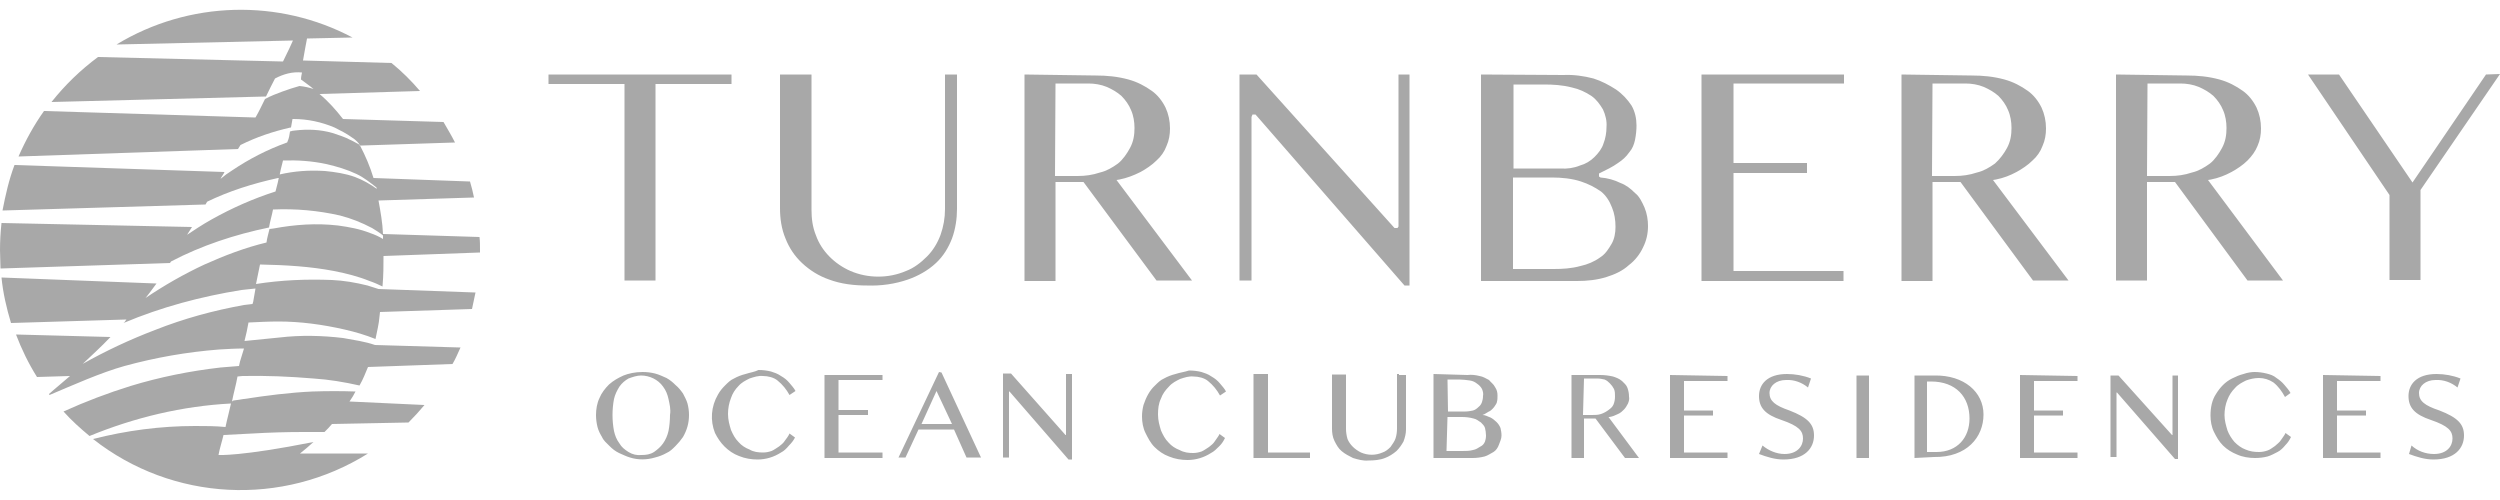
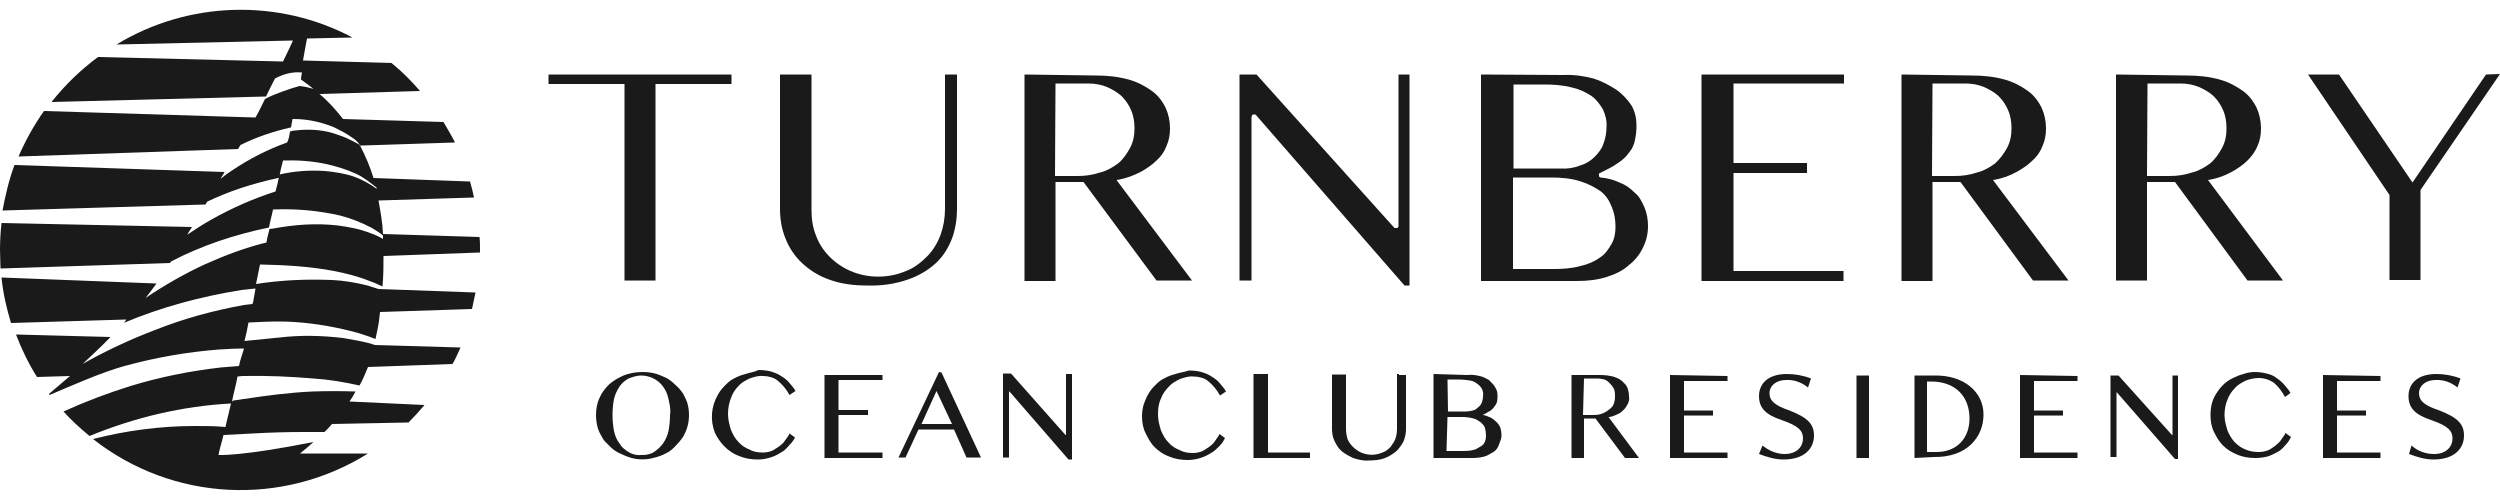
<svg xmlns="http://www.w3.org/2000/svg" version="1.1" id="Capa_1" x="0px" y="0px" viewBox="0 0 500 100" style="enable-background:new 0 0 500 100;" xml:space="preserve">
  <style type="text/css">
- 	.st0{fill:#A8A8A8;}
+ 	.st0{fill:#1a1a1a;}
</style>
  <g>
    <path class="st0" d="M164.9,74.8v16.8h11.6v-1.1h-8.8v-7.5h5.9v-1h-5.9v-6h8.8v-1h-11.6V74.8z M213.2,74.8V87h-0.1l-10.9-12.3h-1.6   v16.8h1.2V78.3h0.1l11.8,13.6h0.7V74.8H213.2z M250.7,74.8v16.8H262v-1.1h-8.4V74.8H250.7z M279.4,74.8v10.9c0,0.7-0.1,1.4-0.3,2   c-0.2,0.6-0.6,1.1-1,1.7c-0.5,0.5-1,0.9-1.6,1.1c-1.4,0.6-2.9,0.6-4.3,0c-1.2-0.6-2.2-1.5-2.7-2.7c-0.2-0.7-0.3-1.4-0.3-2V74.9   h-2.8v10.8c0,0.8,0.1,1.7,0.5,2.5s0.8,1.5,1.4,2c0.7,0.6,1.5,1,2.3,1.4c1,0.3,2,0.6,3.1,0.5c1.1,0,2.3-0.1,3.3-0.5   c0.8-0.3,1.6-0.8,2.3-1.4c0.6-0.6,1-1.2,1.4-1.9c0.3-0.8,0.5-1.6,0.5-2.4V75h-1.4V74.8z M289.5,83.4h2.9c0.8,0,1.6,0.1,2.3,0.3   c0.6,0.1,1,0.5,1.5,0.8c0.3,0.3,0.7,0.7,0.8,1.1s0.2,1,0.2,1.5s-0.1,0.9-0.2,1.2c-0.2,0.5-0.5,0.8-0.9,1c-0.5,0.3-0.9,0.6-1.5,0.7   c-0.7,0.2-1.4,0.2-2.2,0.2h-3.1L289.5,83.4z M289.5,75.9h2.3c0.7,0,1.5,0.1,2.2,0.2c0.6,0.1,1,0.3,1.5,0.7c0.3,0.2,0.7,0.6,0.9,1   c0.2,0.5,0.3,0.9,0.2,1.4c0,0.5-0.1,0.9-0.2,1.2c-0.1,0.3-0.3,0.7-0.7,1c-0.3,0.3-0.7,0.6-1.1,0.7c-0.5,0.1-1,0.2-1.5,0.2h-3.5   L289.5,75.9z M286.7,74.8v16.8h7.8c0.8,0,1.6-0.1,2.4-0.3c0.7-0.2,1.2-0.6,1.8-0.9c0.5-0.3,0.9-0.9,1.1-1.5   c0.2-0.6,0.5-1.1,0.5-1.8c0-0.6-0.1-1-0.2-1.5c-0.2-0.5-0.5-0.9-0.8-1.2c-0.3-0.3-0.8-0.7-1.2-0.9c-0.6-0.2-1-0.5-1.6-0.5l0,0   c0.6-0.2,1-0.6,1.5-0.8c0.3-0.2,0.7-0.6,0.9-0.9s0.5-0.7,0.5-1c0.1-0.3,0.1-0.8,0.1-1.2c0-0.6-0.1-1.1-0.5-1.7   c-0.3-0.6-0.8-0.9-1.2-1.4c-0.6-0.3-1.2-0.7-1.9-0.8c-0.8-0.2-1.6-0.3-2.4-0.2L286.7,74.8z M125.7,90.4c-0.8-0.5-1.4-1-1.8-1.7   c-0.6-0.8-0.9-1.6-1.1-2.5c-0.2-1-0.3-2.2-0.3-3.2c0-1,0.1-2.2,0.3-3.2c0.2-0.9,0.6-1.7,1.1-2.5c0.5-0.7,1.1-1.2,1.8-1.6   c0.8-0.3,1.7-0.6,2.5-0.6c1.7,0,3.4,0.8,4.4,2.2c0.6,0.8,0.9,1.6,1.1,2.5c0.2,1,0.5,2,0.3,3.2c0,1-0.1,2.2-0.3,3.2   c-0.2,0.9-0.6,1.8-1.1,2.5c-0.5,0.7-1.1,1.2-1.8,1.7c-0.8,0.5-1.6,0.6-2.5,0.6C127.4,91.1,126.5,90.9,125.7,90.4 M124.7,75.1   c-1.1,0.5-2,1-2.9,1.8c-0.8,0.8-1.5,1.7-1.9,2.7c-0.5,1-0.7,2.3-0.7,3.4c0,0.8,0.1,1.6,0.3,2.4c0.2,0.8,0.6,1.5,0.9,2   c0.3,0.7,0.9,1.2,1.5,1.8c0.6,0.6,1.1,1,1.9,1.4c0.7,0.3,1.5,0.7,2.2,0.9c1.6,0.5,3.3,0.5,5,0c0.8-0.2,1.6-0.5,2.3-0.9   c0.7-0.3,1.2-0.8,1.8-1.4c0.6-0.6,1-1.1,1.5-1.8c0.8-1.4,1.2-2.8,1.2-4.4c0-0.8-0.1-1.5-0.3-2.3c-0.2-0.7-0.6-1.4-0.9-2   c-0.5-0.7-0.9-1.2-1.5-1.7c-0.6-0.6-1.1-1-1.8-1.4c-0.7-0.3-1.5-0.7-2.3-0.9c-0.8-0.2-1.6-0.3-2.5-0.3   C127,74.4,125.7,74.7,124.7,75.1 M149.1,74.8c-0.8,0.2-1.6,0.5-2.3,0.9c-0.7,0.3-1.2,0.8-1.8,1.4c-0.6,0.6-1,1.1-1.4,1.8   c-1.4,2.4-1.6,5.2-0.6,7.7c0.5,1,1.1,1.9,1.9,2.7c0.8,0.8,1.8,1.5,2.9,1.9c1.2,0.5,2.5,0.7,3.7,0.7c1.7,0,3.3-0.5,4.7-1.4   c0.6-0.3,1.1-0.8,1.6-1.4c0.5-0.5,0.9-1,1.2-1.6l-1.1-0.8c-0.2,0.5-0.6,1-0.9,1.4c-0.3,0.5-0.8,0.9-1.2,1.2c-0.5,0.3-1,0.7-1.5,0.9   c-0.6,0.2-1.1,0.3-1.7,0.3c-0.9,0-1.9-0.1-2.7-0.6c-0.8-0.3-1.6-0.8-2.2-1.5c-0.7-0.7-1.1-1.5-1.5-2.4c-0.3-1-0.6-2-0.6-3.2   c0-1.1,0.2-2.2,0.6-3.2c0.3-0.9,0.8-1.7,1.5-2.4c0.6-0.7,1.4-1.1,2.2-1.5c0.9-0.3,1.8-0.6,2.7-0.5c1,0,2.2,0.3,2.9,0.9   c1,0.8,1.8,1.8,2.4,2.9l1.2-0.8c-0.3-0.6-0.8-1.1-1.2-1.6c-0.5-0.6-1-1-1.7-1.4c-0.7-0.5-1.4-0.7-2-0.9c-0.8-0.2-1.6-0.3-2.5-0.3   C150.9,74.4,150,74.5,149.1,74.8 M187.3,78.2l3.1,6.6h-6.1L187.3,78.2z M187.8,74.4l-8.1,17.1h1.4l2.6-5.6h7.1l2.5,5.6h2.9l-7.9-17   L187.8,74.4z M235.1,74.8c-0.8,0.2-1.6,0.5-2.3,0.9c-0.7,0.3-1.2,0.8-1.8,1.4c-1.1,1-1.8,2.4-2.3,3.9c-0.2,0.8-0.3,1.5-0.3,2.3   c0,1.1,0.2,2.3,0.7,3.3c0.5,1,1,2,1.8,2.8c0.8,0.8,1.8,1.5,2.9,1.9c1.2,0.5,2.5,0.7,3.7,0.7c1.7,0,3.3-0.5,4.7-1.4   c0.6-0.3,1.1-0.8,1.7-1.4c0.5-0.5,0.8-1,1.1-1.6l-1.1-0.8c-0.2,0.5-0.6,0.9-0.9,1.4c-0.3,0.5-0.8,0.9-1.2,1.2   c-0.5,0.3-1,0.7-1.5,0.9c-0.6,0.2-1.1,0.3-1.7,0.3c-0.9,0-1.8-0.1-2.7-0.6c-0.8-0.3-1.6-0.8-2.2-1.5c-0.7-0.7-1.1-1.5-1.5-2.4   c-0.3-1-0.6-2-0.6-3.2c0-1.1,0.1-2.2,0.6-3.2c0.3-0.9,0.9-1.7,1.6-2.4c0.6-0.7,1.4-1.1,2.2-1.5c0.9-0.3,1.8-0.6,2.7-0.5   c1,0,2.2,0.3,2.9,0.9c1,0.8,1.8,1.8,2.4,2.9l1.2-0.8c-0.3-0.6-0.8-1.1-1.2-1.6c-0.5-0.6-1-1-1.7-1.4c-0.7-0.5-1.4-0.7-2-0.9   c-0.8-0.2-1.6-0.3-2.5-0.3C236.9,74.4,236,74.5,235.1,74.8 M109.7,14.9v1.9h15.2v39.3h6.2V16.8h15.2v-1.9   C146.4,14.9,109.7,14.9,109.7,14.9z M189,14.9v26.9c0,1.8-0.3,3.5-0.9,5.2c-0.6,1.6-1.5,3.1-2.7,4.3c-1.2,1.2-2.6,2.3-4.2,2.9   c-3.5,1.5-7.6,1.5-11.1,0c-3.2-1.4-5.8-4-6.9-7.1c-0.7-1.7-0.9-3.4-0.9-5.2v-27H156v26.8c0,2,0.3,4.1,1.1,6   c0.7,1.8,1.8,3.5,3.3,4.9c1.6,1.5,3.4,2.6,5.4,3.3c2.4,0.9,5,1.2,7.6,1.2c2.8,0.1,5.6-0.3,8.2-1.2c2-0.7,4-1.8,5.6-3.3   c1.5-1.4,2.5-3.1,3.2-4.9c0.7-1.9,1-4,1-5.9V14.9H189z M211.1,16.7h6.6c1.2,0,2.5,0.2,3.7,0.7c1.1,0.5,2,1,2.9,1.8   c0.8,0.8,1.5,1.8,1.9,2.8c0.5,1.1,0.7,2.4,0.7,3.6c0,1.4-0.2,2.7-0.9,4c-0.6,1.1-1.4,2.3-2.4,3.1c-1.1,0.8-2.3,1.5-3.6,1.8   c-1.5,0.5-2.9,0.7-4.5,0.7H211L211.1,16.7z M204.9,14.9v41.3h6.2V36.4h5.6l14.6,19.7h7.1L223.3,36l0.6-0.1c1.5-0.3,2.8-0.8,4.2-1.5   c1.1-0.6,2.3-1.4,3.2-2.3c0.9-0.8,1.6-1.8,2-2.9c0.5-1.1,0.7-2.3,0.7-3.5c0-1.5-0.3-2.9-0.9-4.2c-0.7-1.4-1.6-2.5-2.7-3.3   c-1.4-1-2.9-1.8-4.7-2.3c-2.2-0.6-4.3-0.8-6.6-0.8L204.9,14.9z M279.7,14.9v30.4l-0.2,0.3h-0.6l-27.6-30.7h-3.4v41.2h2.4V23.4   l0.2-0.5h0.6l29.8,34.2h1V14.9H279.7z M302.6,35.5h7.8c1.9,0,4,0.2,5.8,0.8c1.5,0.5,2.7,1.1,4,2c1,0.8,1.7,1.9,2.2,3.2   c0.5,1.2,0.7,2.5,0.7,3.9c0,1.1-0.2,2.4-0.8,3.4c-0.6,1-1.2,2-2.3,2.7c-1.1,0.8-2.5,1.4-3.9,1.7c-1.8,0.5-3.6,0.6-5.4,0.6h-8.1   V35.5z M302.6,16.9h6.2c1.8,0,3.7,0.1,5.6,0.6c1.4,0.3,2.7,0.9,3.9,1.7c1,0.7,1.7,1.7,2.3,2.7c0.5,1.1,0.8,2.3,0.7,3.5   c0,1.1-0.2,2.3-0.6,3.3c-0.3,1-1,1.9-1.8,2.7c-0.8,0.8-1.8,1.4-2.9,1.7c-1.2,0.5-2.6,0.7-3.9,0.6h-9.4V16.9z M296.2,14.9v41.3h19.2   c2,0,4-0.2,5.9-0.8c1.6-0.5,3.2-1.2,4.5-2.4c1.2-0.9,2.2-2.2,2.8-3.5c0.7-1.4,1-2.8,1-4.3c0-1.2-0.2-2.5-0.7-3.7   c-0.5-1.1-1-2.2-1.9-2.9c-0.9-0.9-1.8-1.6-2.9-2c-1.2-0.6-2.6-1-4-1.1l-0.3-0.2v-0.6l0.2-0.1c1.2-0.6,2.5-1.2,3.6-2   c0.9-0.6,1.6-1.2,2.3-2.2c0.6-0.7,0.9-1.5,1.1-2.4c0.2-1,0.3-2,0.3-2.9c0-1.4-0.3-2.8-1-4c-0.8-1.2-1.8-2.3-3.1-3.2   c-1.4-0.9-2.9-1.7-4.5-2.2c-1.9-0.5-4-0.8-6-0.7L296.2,14.9z M340.3,14.9v41.3h28.4v-2h-22V34.6h14.7v-2h-14.7V16.7h22.1v-1.8   H340.3z M386.5,16.7h6.6c1.2,0,2.5,0.2,3.7,0.7c1.1,0.5,2,1,2.9,1.8c0.8,0.8,1.5,1.8,1.9,2.8c0.5,1.1,0.7,2.4,0.7,3.6   c0,1.4-0.2,2.7-0.9,4c-0.6,1.1-1.4,2.2-2.4,3.1c-1.1,0.8-2.3,1.5-3.6,1.8c-1.5,0.5-2.9,0.7-4.5,0.7h-4.5L386.5,16.7z M380.3,14.9   v41.3h6.2V36.4h5.6l14.5,19.7h7.1L398.6,36l0.6-0.1c1.5-0.3,2.8-0.8,4.1-1.5c1.1-0.6,2.3-1.4,3.2-2.3c0.9-0.8,1.6-1.8,2-2.9   c0.5-1.1,0.7-2.3,0.7-3.5c0-1.5-0.3-2.9-0.9-4.2c-0.7-1.4-1.6-2.5-2.7-3.3c-1.4-1-2.9-1.8-4.7-2.3c-2.2-0.6-4.3-0.8-6.6-0.8   L380.3,14.9z M429.5,16.7h6.6c1.2,0,2.5,0.2,3.7,0.7c1.1,0.5,2,1,2.9,1.8c0.8,0.8,1.5,1.8,1.9,2.8c0.5,1.1,0.7,2.4,0.7,3.6   c0,1.4-0.2,2.7-0.9,4c-0.6,1.1-1.4,2.3-2.4,3.1c-1.1,0.8-2.3,1.5-3.6,1.8c-1.5,0.5-2.9,0.7-4.5,0.7h-4.5L429.5,16.7z M423.2,14.9   v41.2h6.2V36.4h5.6l14.5,19.7h7.1L441.6,36l0.6-0.1c1.5-0.3,2.8-0.8,4.1-1.5c1.1-0.6,2.3-1.4,3.2-2.3c0.9-0.9,1.6-1.9,2-2.9   c0.5-1.1,0.7-2.3,0.7-3.5c0-1.5-0.3-2.9-0.9-4.2c-0.7-1.4-1.6-2.5-2.7-3.3c-1.4-1-2.9-1.8-4.7-2.3c-2.2-0.6-4.3-0.8-6.6-0.8   L423.2,14.9z M497.2,14.9l-14.7,21.6l-14.7-21.6h-6.2L477.9,39v17h6.2V38L500,14.8L497.2,14.9z M314.3,75v16.6h2.5v-7.9h2.3   l5.9,7.9h2.8l-6.1-8.2h0.2c0.6-0.1,1.1-0.3,1.7-0.6c0.5-0.2,0.9-0.6,1.2-0.9c0.3-0.3,0.6-0.8,0.8-1.2c0.2-0.5,0.3-0.9,0.2-1.4   c0-0.6-0.1-1.1-0.3-1.7c-0.2-0.6-0.7-1-1.1-1.4c-0.6-0.5-1.2-0.7-1.8-0.9c-0.9-0.2-1.7-0.3-2.6-0.3H314.3z M352.5,89.1   c1.2,1,2.8,1.7,4.4,1.7c2.6,0,3.7-1.6,3.7-3.1s-0.8-2.5-4.3-3.7c-3.3-1.1-4.5-2.5-4.5-4.8s1.6-4.4,5.6-4.4c1.6,0,3.3,0.3,4.8,0.9   l-0.6,1.8c-1.2-1-2.8-1.6-4.4-1.5c-2,0-3.3,1.2-3.3,2.6c0,1.6,1.1,2.5,4,3.5c3.6,1.4,4.9,2.7,4.9,5c0,2.5-1.8,4.8-6.1,4.8   c-1.7,0-3.3-0.5-4.9-1.1L352.5,89.1z M482.3,89.1c1.2,1.1,2.8,1.7,4.5,1.7c2.6,0,3.7-1.6,3.7-3.1s-0.8-2.5-4.3-3.7   c-3.3-1.1-4.5-2.5-4.5-4.8s1.6-4.4,5.6-4.4c1.6,0,3.3,0.3,4.8,0.9l-0.6,1.8c-1.2-1-2.8-1.6-4.4-1.5c-2,0-3.3,1.2-3.3,2.6   c0,1.6,1.1,2.5,4.1,3.5c3.6,1.4,4.9,2.7,4.9,5c0,2.5-1.8,4.8-6.1,4.8c-1.7,0-3.3-0.5-4.9-1.1L482.3,89.1z M371.3,91.6V75.1h2.5   v16.5H371.3z M382.9,91.6V75.1h4c5.9-0.1,9.8,3.3,9.8,7.8c0,4.5-3.3,8.6-9.9,8.5L382.9,91.6z M387.3,90.4c4.2,0,6.6-2.9,6.6-6.7   c0-4.3-2.7-7.4-7.7-7.4h-0.8v14.1H387.3z M316.8,75.7h2.6c0.6,0,1,0.1,1.5,0.2c0.5,0.2,0.8,0.5,1.1,0.8c0.3,0.3,0.6,0.7,0.8,1.1   c0.2,0.5,0.2,0.9,0.2,1.5c0,0.6-0.1,1.1-0.3,1.6c-0.2,0.5-0.6,0.8-1,1.1s-0.9,0.6-1.5,0.8c-0.6,0.2-1.2,0.2-1.8,0.2h-1.8   L316.8,75.7z M334,75v16.6h11.5v-1.1h-8.7v-7.4h5.8v-1h-5.8v-5.9h8.7v-1L334,75z M404,75v16.6h11.5v-1.1h-8.7v-7.4h5.8v-1h-5.8   v-5.9h8.7v-1L404,75z M464.6,75v16.6h11.5v-1.1h-8.7v-7.4h5.8v-1h-5.8v-5.9h8.7v-1L464.6,75z M434.5,75.1V87h-0.1l-10.7-11.9h-1.6   v16.3h1.2V78.5h0.1l11.6,13.3h0.6V75.1H434.5z M448.7,74.8c-0.8,0.2-1.5,0.5-2.3,0.9c-1.4,0.7-2.4,1.8-3.2,3.1   c-0.8,1.2-1.1,2.7-1.1,4.3c0,1.1,0.2,2.3,0.7,3.3c0.5,1,1,1.9,1.8,2.7c0.8,0.8,1.8,1.4,2.8,1.8c1.1,0.5,2.4,0.7,3.6,0.7   c0.9,0,1.7-0.1,2.5-0.3c0.7-0.2,1.4-0.6,2-0.9c0.6-0.3,1.1-0.8,1.6-1.4c0.5-0.5,0.8-1,1.1-1.6l-1.1-0.8c-0.2,0.5-0.6,0.9-0.9,1.4   c-0.3,0.5-0.8,0.8-1.2,1.2c-0.5,0.3-0.9,0.7-1.5,0.9c-0.6,0.2-1.1,0.3-1.7,0.3c-0.9,0-1.8-0.1-2.7-0.5c-0.8-0.3-1.5-0.8-2.2-1.5   c-0.6-0.7-1.1-1.5-1.4-2.3c-0.3-1-0.6-2-0.6-3.1c0-1,0.2-2.2,0.6-3.1c0.3-0.8,0.8-1.6,1.5-2.3c0.6-0.7,1.4-1.1,2.2-1.5   c0.8-0.3,1.7-0.5,2.6-0.5c1,0,2,0.3,2.9,0.9c1,0.8,1.7,1.8,2.3,2.9l1.1-0.8c-0.3-0.6-0.8-1.1-1.2-1.6c-0.5-0.6-1-1-1.6-1.4   c-0.6-0.5-1.2-0.7-2-0.9c-0.8-0.2-1.6-0.3-2.4-0.3C450.4,74.4,449.5,74.5,448.7,74.8" />
    <g>
      <path class="st0" d="M91,28.5c-0.7-1.4-1.5-2.7-2.3-4.1l-20.1-0.6c-1.4-1.8-2.9-3.5-4.7-5l20.1-0.6c-1.7-2-3.6-3.9-5.7-5.6    l-17.7-0.5c0.3-1.7,0.6-3.4,0.9-4.9l-0.1,0.5l9.1-0.2C55.8-0.3,37.8,0.1,23.3,8.9l35.4-0.8c0.1-0.3,0.2-0.6,0.3-0.9    c-0.7,1.6-1.5,3.3-2.4,5.1l-37-0.9c-3.5,2.6-6.6,5.6-9.3,9l42.9-1.1c0.7-1.4,1.2-2.5,1.8-3.6c1.7-0.9,3.5-1.4,5.4-1.2    c-0.1,0.5-0.2,0.9-0.2,1.4c0.9,0.7,1.7,1.2,2.5,1.9c-0.9-0.3-1.8-0.5-2.8-0.6c-1.1,0.3-2.3,0.7-3.4,1.1s-2.4,0.9-3.5,1.5    c-0.6,1.2-1.2,2.5-1.9,3.7L8.8,22.2c-2,2.8-3.7,5.9-5.1,9.1l43.9-1.5l0.5-0.8c3.2-1.6,6.5-2.7,10-3.5h0.1c0.1-0.6,0.2-1.1,0.3-1.7    h0.2c2.8,0,5.6,0.6,8.2,1.7c1.2,0.6,2.4,1.2,3.5,2c0.5,0.3,0.8,0.6,1.1,0.9c0.3,0.3,0.5,0.7,0.5,0.7h0.5L91,28.5z" />
      <path class="st0" d="M66.8,54.2c2.5,0.5,4.9,1.1,7.1,2c0.9,0.3,1.8,0.7,2.6,1.1c0.2-2.3,0.2-4.1,0.2-6.1L96,50.5    c0-0.2,0-0.3,0-0.6c0-0.9,0-1.7-0.1-2.5l-19.3-0.6c-0.1-2.3-0.5-4.5-0.9-6.7l19.1-0.6c-0.2-1-0.5-2.2-0.8-3.2l-19.3-0.7    c-0.7-2.3-1.6-4.4-2.7-6.5l-0.2-0.1H72c-0.6-0.3-1.2-0.7-1.9-1c-1.1-0.6-2.4-1-3.6-1.4c-2.4-0.7-5-0.8-7.5-0.5    c-0.3,0-0.7,0.1-1,0.2c-0.1,0.7-0.2,1.4-0.5,2c0,0.1,0,0.1-0.1,0.2c-3.9,1.4-7.6,3.3-11,5.6c-0.8,0.5-1.5,1-2.2,1.6l-0.1,0.1    c0.2-0.5,0.6-0.9,0.8-1.4l-42-1.4c-1.1,2.9-1.8,6-2.4,9.1l40.6-1.2c0.3-0.5,0.5-0.8,0.2-0.5c4.5-2.2,9.3-3.7,14.3-4.8h0.2    c0.2-1.1,0.5-2.4,0.8-3.5c2.9-0.1,5.8,0.1,8.6,0.7c2.2,0.5,4.2,1.1,6.1,2c1.5,0.7,2.7,1.7,4,2.7c0,0.1,0,0.2,0.1,0.3    c-1.4-1-2.8-1.8-4.4-2.4c-1.9-0.7-4-1-6-1.2c-3.1-0.2-6.1,0-9.1,0.7c-0.2,1.1-0.5,2.3-0.8,3.4c-4.4,1.4-8.7,3.3-12.8,5.6    c-1.8,1-3.6,2.2-5.4,3.4l-0.2,0.8c0.6-0.9,1.1-1.8,1.7-2.7L0.3,44.6C0.1,46.4,0,48.2,0,50c0,1.2,0.1,2.5,0.1,3.7L34,52.6l0.2-0.3    c6.1-3.2,12.8-5.4,19.6-6.8c0.2-1.2,0.6-2.5,0.8-3.6c4.5-0.2,9,0.2,13.4,1.2c2.3,0.6,4.3,1.4,6.4,2.5c0.8,0.5,1.5,0.9,2.2,1.5v0.7    c-0.8-0.5-1.7-0.9-2.6-1.2c-2-0.8-4.2-1.2-6.4-1.5c-4.3-0.5-8.6-0.2-12.9,0.6l-0.8,0.1c-0.2,0.9-0.5,1.8-0.6,2.7    c-4.2,1-8.4,2.6-12.4,4.4c-4.1,1.9-8.1,4.2-11.8,6.7l-0.6,0.7c1-1.1,1.9-2.4,2.8-3.6L0.3,55.5c0.3,3.1,1,6.1,1.9,9.1l23.1-0.7    c-0.2,0.2-0.3,0.5-0.6,0.7c7.6-3.2,15.5-5.3,23.6-6.6c0.9-0.1,1.9-0.2,2.8-0.3L50.7,60c0,0.2-0.1,0.5-0.2,0.8    c-0.6,0.1-1.1,0.1-1.7,0.2c-6.1,1.1-12,2.7-17.8,5c-5,1.9-9.9,4.2-14.5,6.8l-0.3,0.3c1.9-1.8,4-3.7,5.9-5.7L3.2,66.9    c1.1,2.9,2.5,5.8,4.2,8.5l6.6-0.2c-1,0.9-3.1,2.6-4.2,3.6L9.9,79c4.5-1.9,10.3-4.5,15-5.8c6.2-1.7,12.5-2.8,18.9-3.3    c1.7-0.1,3.3-0.2,5-0.2L48,72.3c-0.1,0.3-0.1,0.6-0.2,0.9c-1.2,0.1-2.5,0.2-3.7,0.3c-6.1,0.7-12.1,1.9-18,3.7    c-4.5,1.4-9,3.1-13.4,5.1c1.6,1.8,3.4,3.4,5.2,4.9c9-3.7,18.6-6,28.3-6.5c-0.2,1-0.8,3.2-1.1,4.7c-2-0.2-4.1-0.2-6.1-0.2    c-6.9,0-13.7,0.9-20.4,2.6c15.9,12.5,37.9,13.6,55,2.9H60c0.9-0.7,1.8-1.5,2.7-2.3C48.1,91.3,43.7,91,43.7,91c0.2-1.2,0.7-2.7,1-4    c1.9-0.1,3.9-0.2,5.8-0.3c3.4-0.2,6.8-0.3,10.2-0.3c1.4,0,2.8,0,4.2,0c0.6-0.6,1-1,1.5-1.6l15.3-0.3c1.1-1.1,2.2-2.3,3.2-3.5    l-15-0.7c0.5-0.7,0.9-1.4,1.2-2c-2.8-0.1-5.7-0.1-8.6,0c-4.5,0.2-9.2,0.8-13.7,1.5h-0.1c-0.6,0.1-1.1,0.2-2,0.3l-0.3,0.2l0,0    c0.3-1.6,0.8-3.3,1.1-5l1-0.1c4.8-0.1,9.4,0.1,14.2,0.5c3.1,0.2,6.1,0.7,9.2,1.4c0.7-1.2,1.2-2.5,1.7-3.7l16.9-0.6    c0.6-1,1.1-2.2,1.6-3.3l-17.1-0.5c-2-0.7-4.2-1-6.4-1.4c-4.2-0.5-8.5-0.6-12.7-0.1l-7,0.7c0.3-1.2,0.6-2.5,0.8-3.7    c2-0.1,4.1-0.2,6-0.2c4.4,0,8.8,0.6,13.2,1.6c2.2,0.5,4.2,1.1,6.2,1.9c0.3-1.5,0.7-3.1,0.8-4.5c0-0.3,0.1-0.6,0.1-0.9l18.4-0.6    c0.2-1.1,0.5-2.2,0.7-3.3l-19.4-0.7c-0.7-0.2-1.5-0.5-2.2-0.7c-2.4-0.6-4.8-1-7.1-1.1c-5.1-0.2-10.1,0-15.2,0.8    c0,0,0.5-2.4,0.8-3.9C57.2,53,62.1,53.3,66.8,54.2z" />
    </g>
  </g>
</svg>
